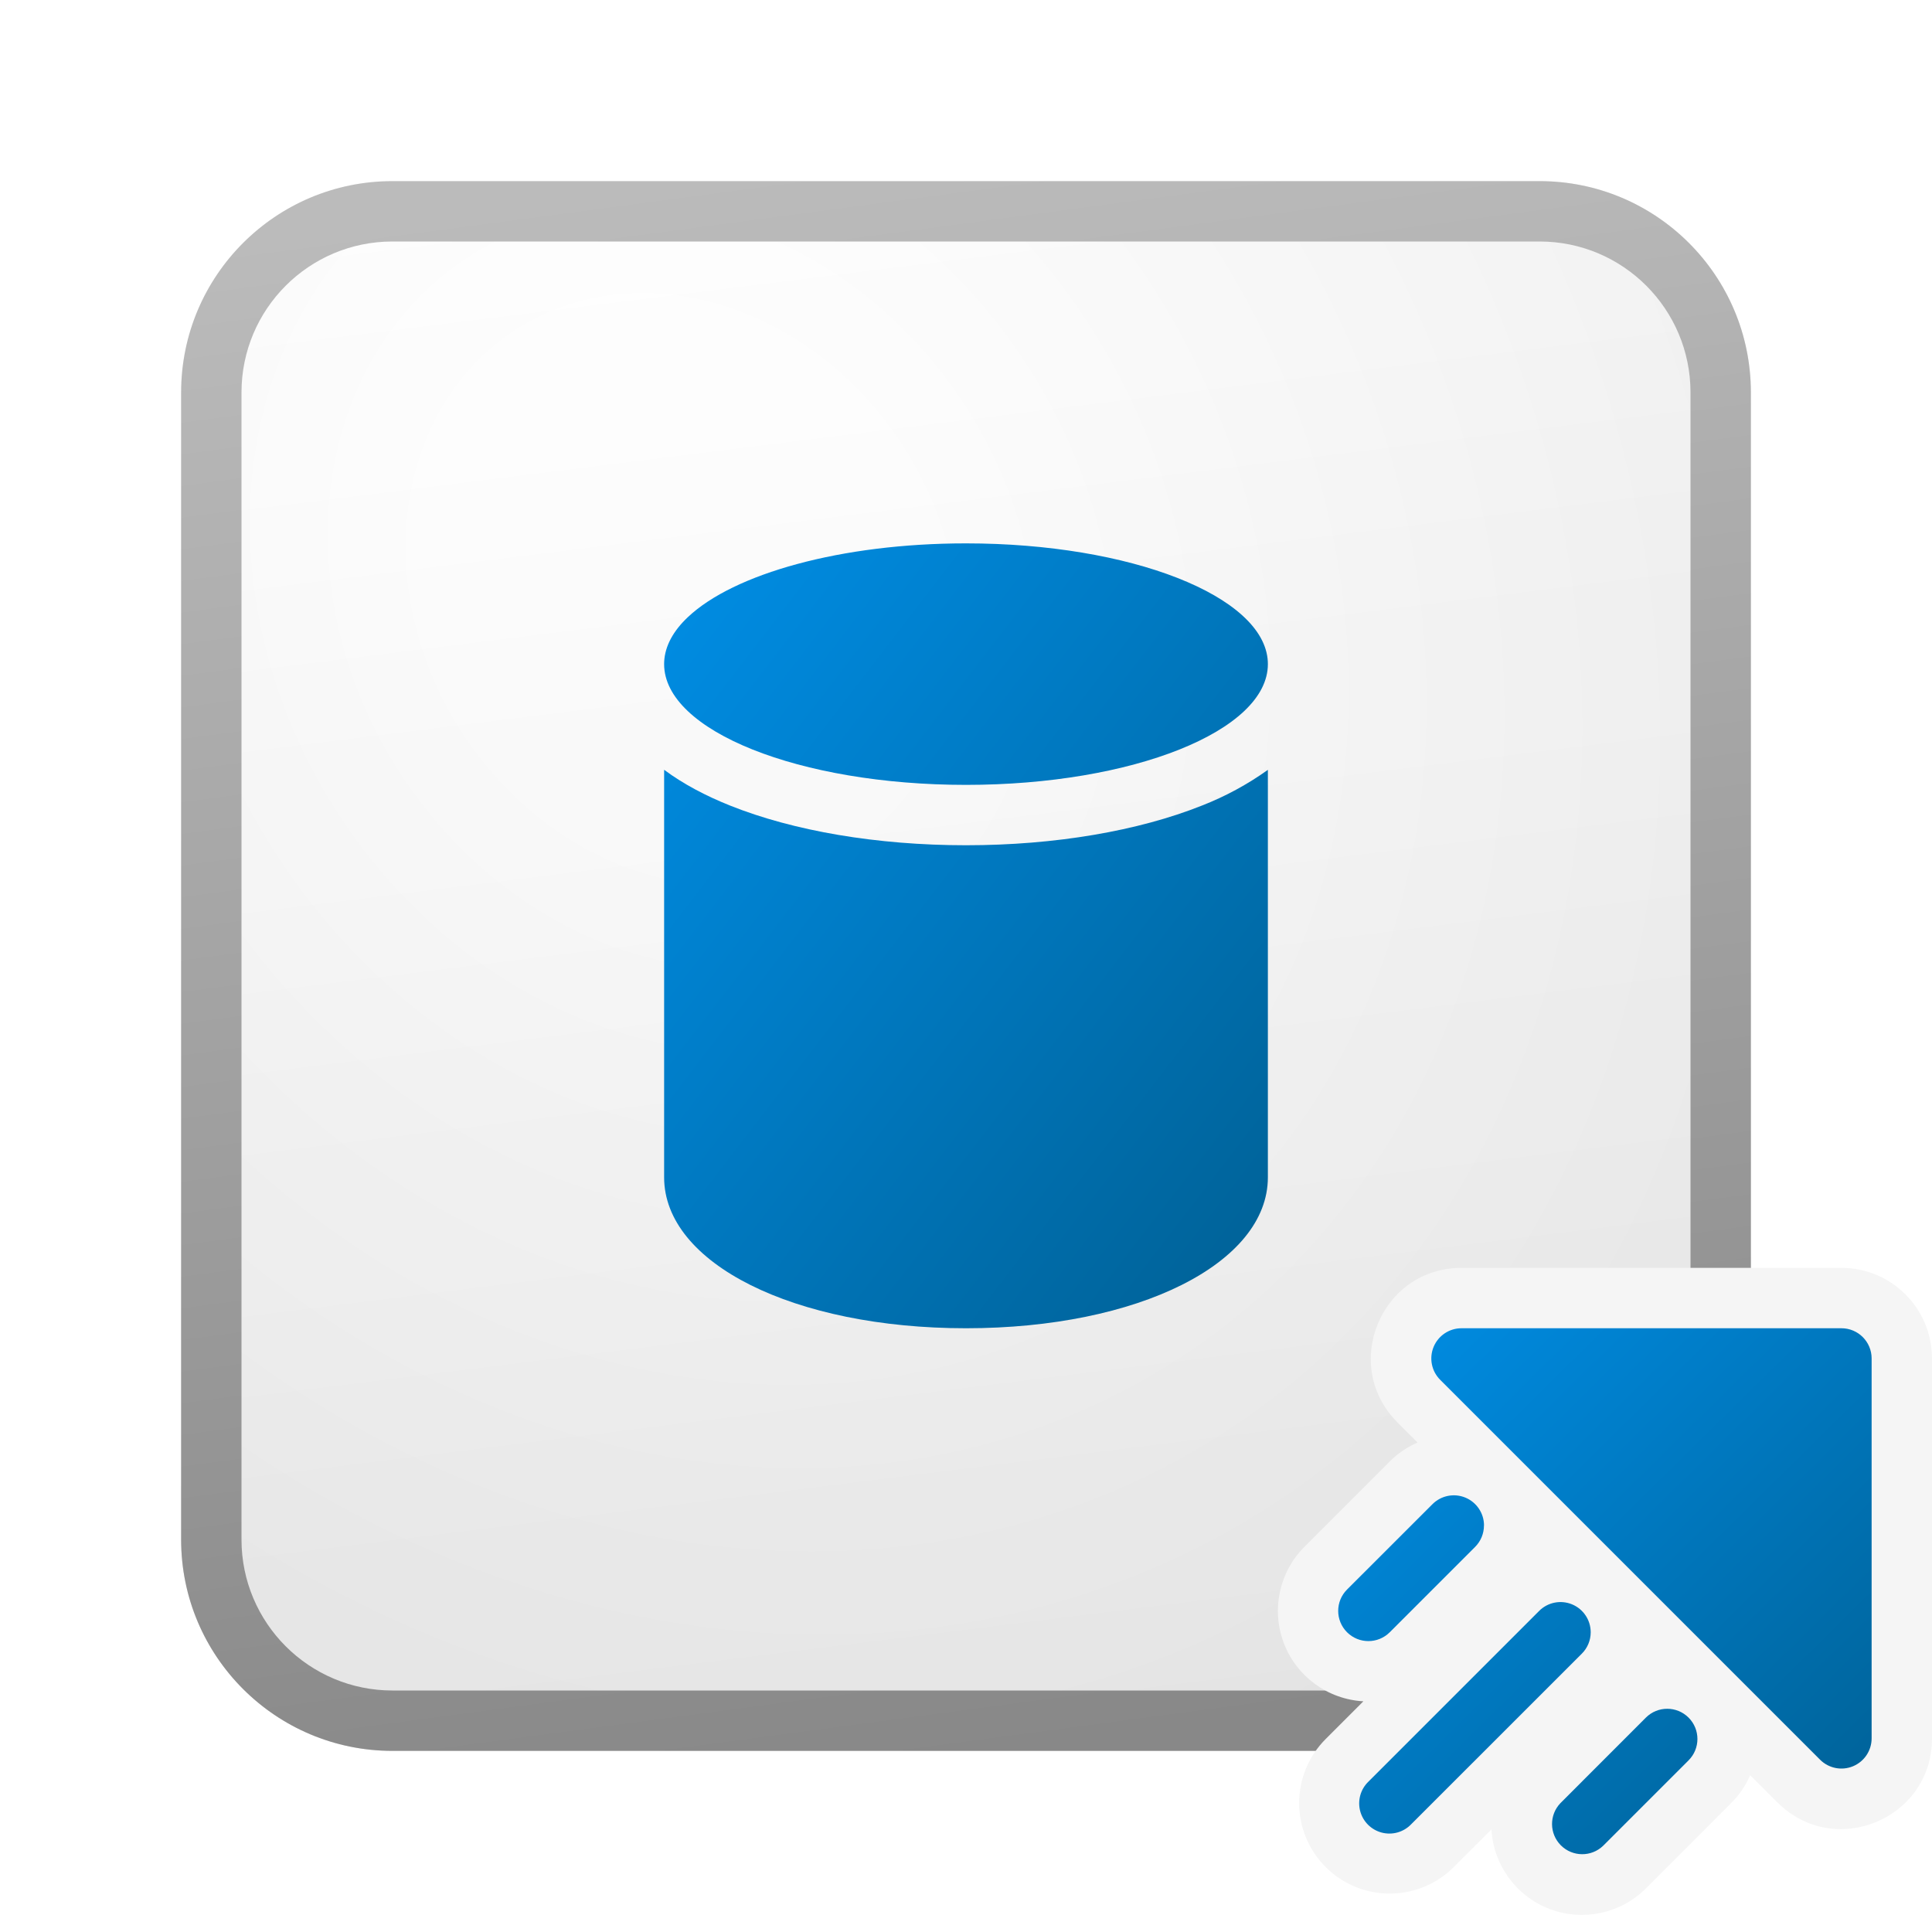
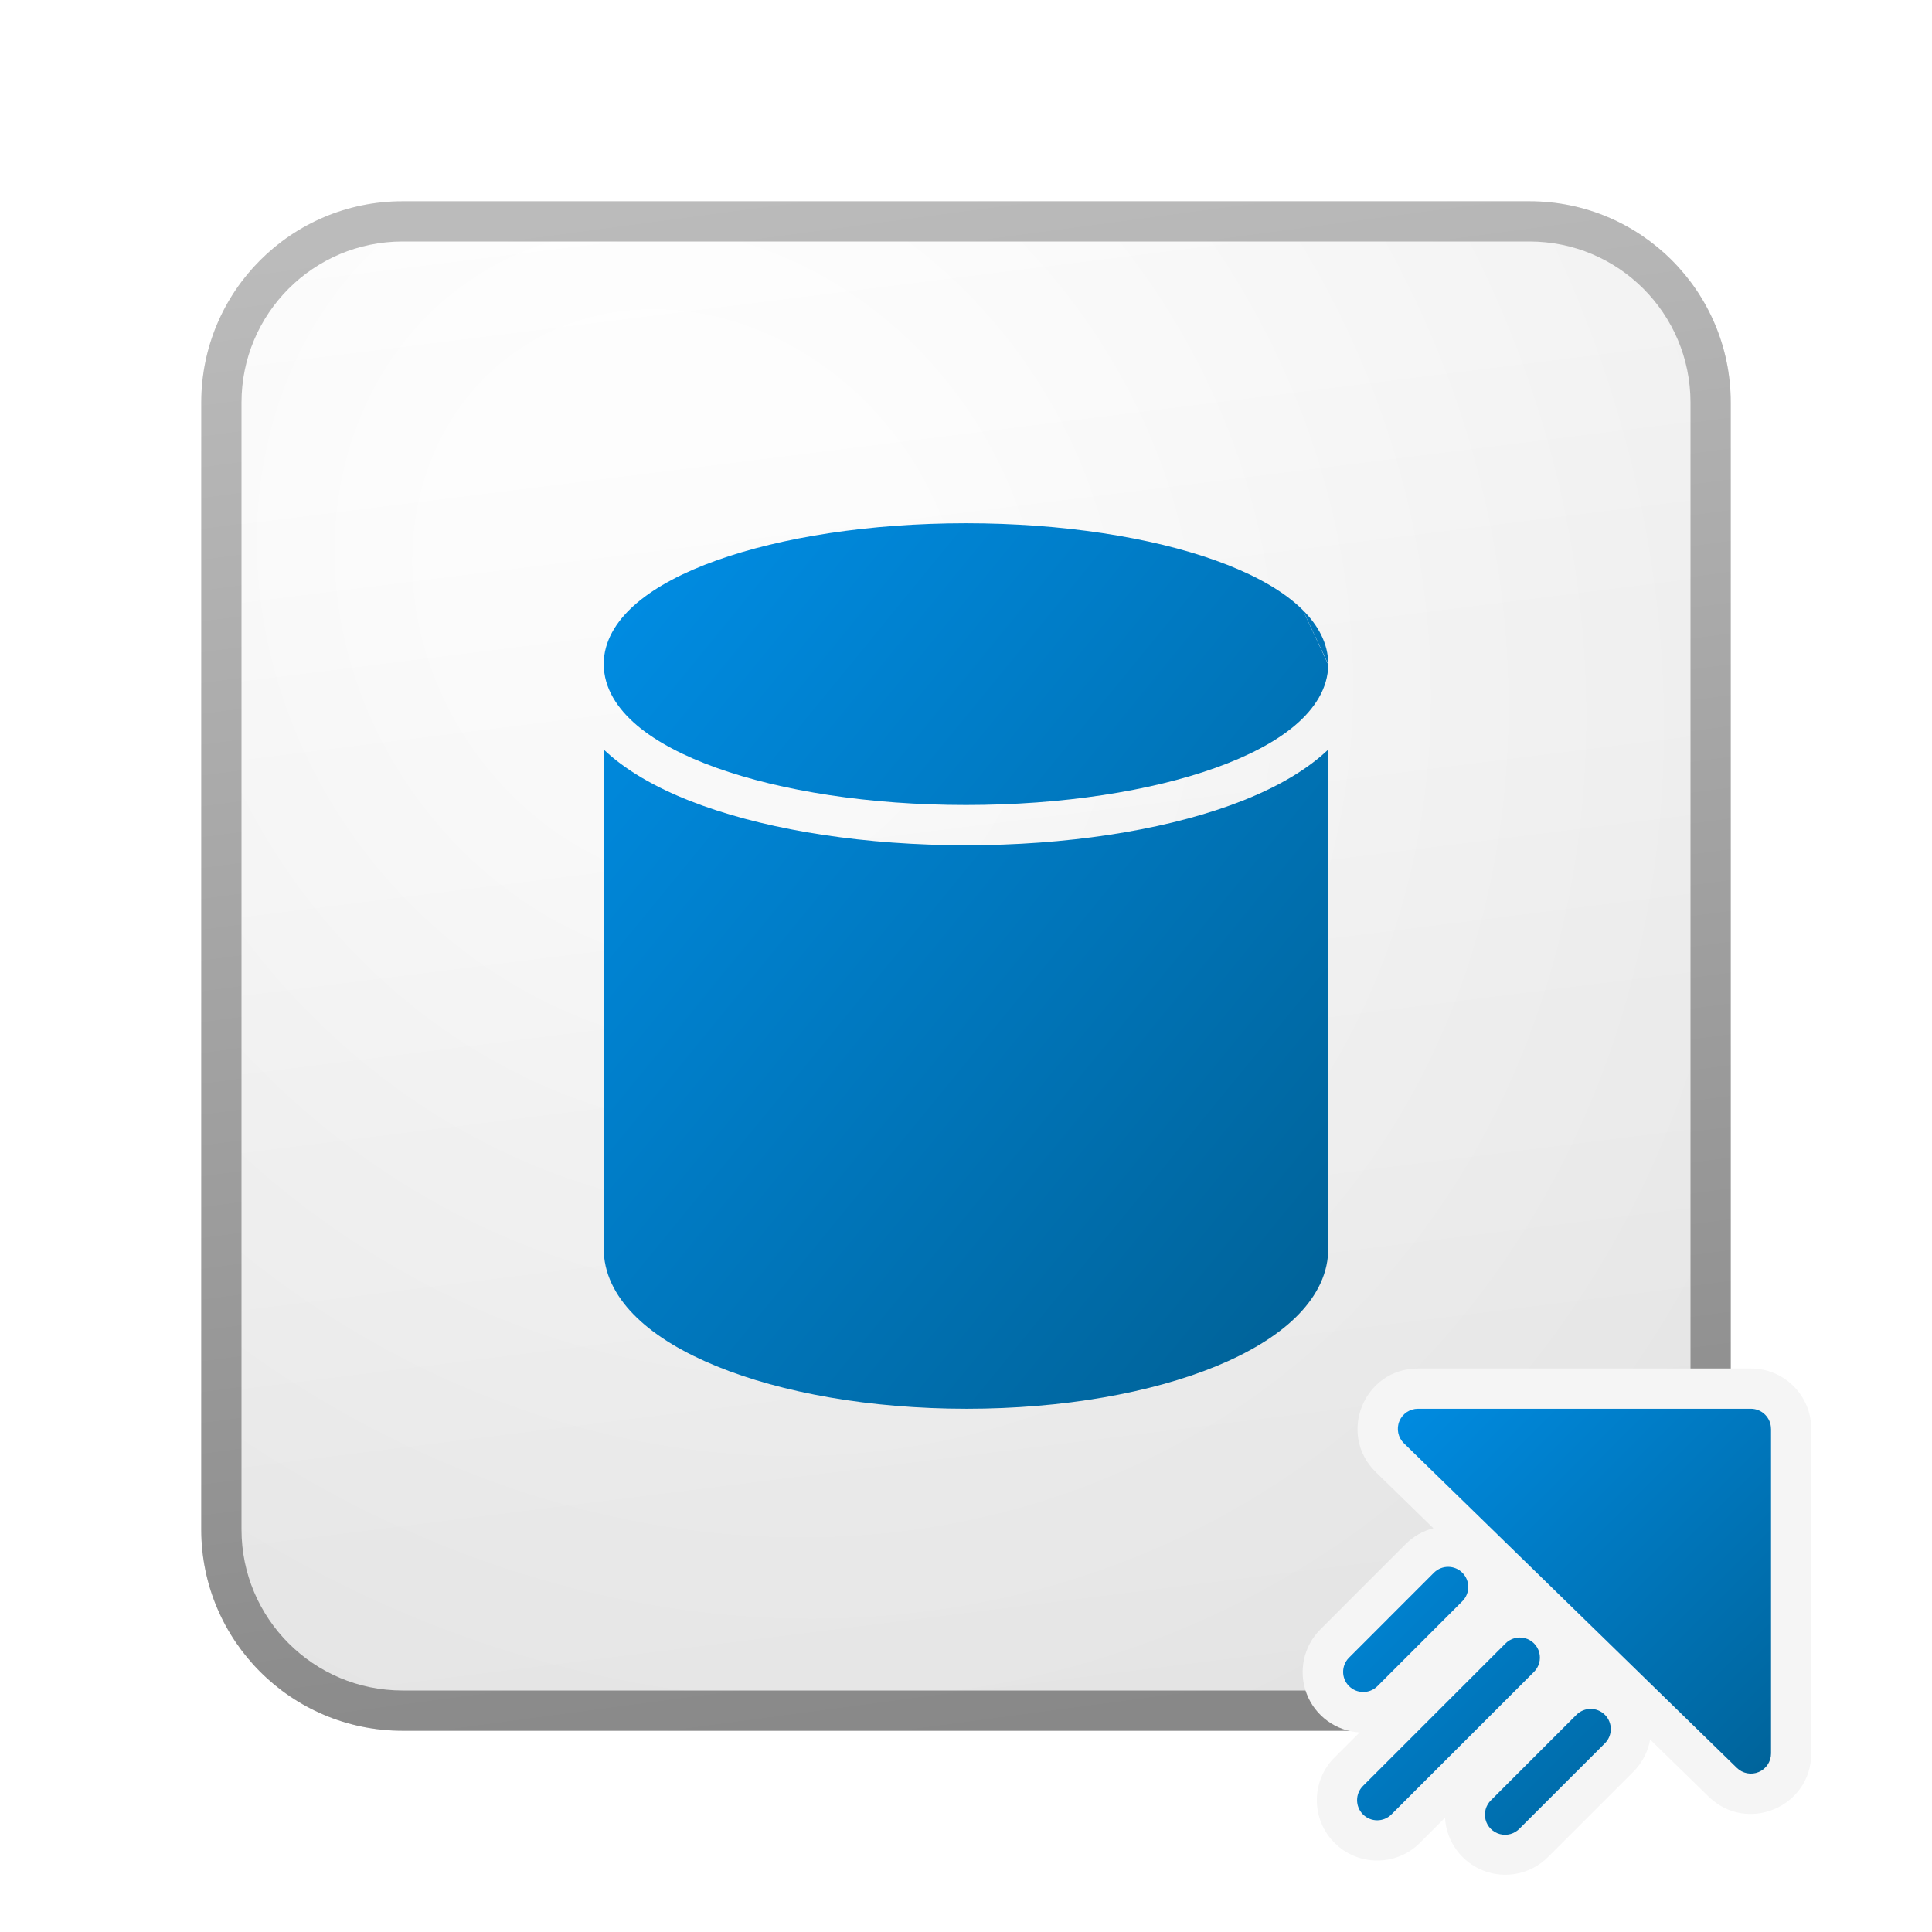
- <svg xmlns="http://www.w3.org/2000/svg" width="32" height="32" fill="currentColor">
-   <path fill="url(#ibc0df0-a)" d="M3 6.5A3.5 3.5 0 0 1 6.5 3h19A3.5 3.5 0 0 1 29 6.5v19a3.5 3.5 0 0 1-3.5 3.5h-19A3.5 3.5 0 0 1 3 25.5z" />
-   <path fill="url(#ibc0df0-b)" fill-opacity=".2" d="M3 6.5A3.5 3.5 0 0 1 6.5 3h19A3.5 3.5 0 0 1 29 6.5v19a3.5 3.5 0 0 1-3.5 3.5h-19A3.5 3.5 0 0 1 3 25.5z" />
-   <path fill="url(#ibc0df0-c)" fill-rule="evenodd" d="M25.5 4h-19A2.5 2.5 0 0 0 4 6.5v19A2.5 2.5 0 0 0 6.5 28h19a2.5 2.5 0 0 0 2.5-2.5v-19A2.5 2.5 0 0 0 25.5 4m-19-1A3.5 3.5 0 0 0 3 6.5v19A3.5 3.5 0 0 0 6.5 29h19a3.5 3.5 0 0 0 3.5-3.5v-19A3.5 3.5 0 0 0 25.5 3z" clip-rule="evenodd" />
-   <path fill="url(#ibc0df0-d)" d="M16 14c1.475 0 2.857-.238 3.907-.657A5 5 0 0 0 21 12.751V19.5c0 1.425-2.149 2.5-5 2.5s-5-1.075-5-2.5v-6.75c.322.24.698.435 1.093.593 1.05.42 2.432.657 3.907.657" />
-   <path fill="url(#ibc0df0-e)" d="M11 11c0 1.105 2.239 2 5 2s5-.895 5-2l-.001-.043C20.942 9.872 18.726 9 16 9c-2.071 0-3.848.504-4.607 1.222-.24.226-.378.475-.392.735z" />
-   <path fill="#F5F5F5" fill-rule="evenodd" d="M21.518 29.864a1.5 1.5 0 0 0 2.561 1.06l.624-.623a1.5 1.5 0 0 0 2.558.977l1.414-1.415c.134-.133.24-.29.314-.46l.45.45c.945.946 2.561.276 2.561-1.06V22.5a1.5 1.5 0 0 0-1.5-1.5h-6.293c-1.336 0-2.005 1.616-1.06 2.56l.332.333c-.17.074-.327.18-.46.313l-1.414 1.415a1.5 1.5 0 0 0 .977 2.558l-.624.624a1.5 1.5 0 0 0-.44 1.06Z" clip-rule="evenodd" />
-   <path fill="url(#ibc0df0-f)" d="M31 22.5a.5.5 0 0 0-.5-.5h-6.293a.5.5 0 0 0-.353.854l6.293 6.293a.5.5 0 0 0 .853-.354z" />
-   <path fill="url(#ibc0df0-g)" d="M24.58 25.267a.5.5 0 0 0-.854-.353l-1.415 1.414a.5.5 0 1 0 .708.707l1.414-1.414a.5.5 0 0 0 .146-.354Z" />
-   <path fill="url(#ibc0df0-h)" d="M26.347 27.035a.5.5 0 0 0-.854-.353l-2.828 2.828a.5.5 0 1 0 .707.707L26.2 27.39a.5.5 0 0 0 .147-.354Z" />
-   <path fill="url(#ibc0df0-i)" d="M27.968 29.157a.5.5 0 0 0-.707-.708l-1.414 1.415a.5.5 0 0 0 .707.707z" />
+ <svg xmlns="http://www.w3.org/2000/svg" width="48" height="48" fill="currentColor">
+   <path fill="url(#if795b9-a)" d="M5 10a5 5 0 0 1 5-5h28a5 5 0 0 1 5 5v28a5 5 0 0 1-5 5H10a5 5 0 0 1-5-5z" />
+   <path fill="url(#if795b9-b)" fill-opacity=".2" d="M5 10a5 5 0 0 1 5-5h28a5 5 0 0 1 5 5v28a5 5 0 0 1-5 5H10a5 5 0 0 1-5-5z" />
+   <path fill="url(#if795b9-c)" fill-rule="evenodd" d="M38 6H10a4 4 0 0 0-4 4v28a4 4 0 0 0 4 4h28a4 4 0 0 0 4-4V10a4 4 0 0 0-4-4M10 5a5 5 0 0 0-5 5v28a5 5 0 0 0 5 5h28a5 5 0 0 0 5-5V10a5 5 0 0 0-5-5z" clip-rule="evenodd" />
+   <path fill="url(#if795b9-d)" d="M32.367 15.155c.378.377.629.824.633 1.332v.013" />
+   <path fill="url(#if795b9-e)" d="M33 16.513c-.005.59-.342 1.099-.826 1.509-.489.414-1.17.767-1.973 1.054C28.593 19.652 26.4 20 24 20s-4.593-.348-6.201-.924c-.803-.288-1.484-.64-1.973-1.054-.487-.413-.826-.926-.826-1.522l.003-.101v-.01c.04-.549.366-1.024.823-1.411.489-.414 1.17-.767 1.973-1.054C19.407 13.348 21.6 13 24 13s4.593.348 6.201.924c.803.287 1.484.64 1.973 1.054q.101.085.193.177" />
+   <path fill="url(#if795b9-f)" d="M32.82 18.785q.09-.077.18-.161v12.48h-.002c-.024.623-.342 1.173-.813 1.631-.488.475-1.17.88-1.973 1.21-1.607.659-3.796 1.055-6.196 1.055s-4.597-.396-6.212-1.056c-.806-.329-1.492-.733-1.983-1.208-.47-.453-.79-.999-.819-1.616H15V18.624q.09.084.18.161c.614.52 1.416.923 2.282 1.233 1.742.624 4.054.982 6.538.982s4.796-.358 6.538-.982c.866-.31 1.668-.713 2.282-1.233" />
+   <path fill="#F5F5F5" fill-rule="evenodd" d="M33.156 43.664a1.5 1.5 0 1 0 2.121 2.122l.624-.624a1.5 1.5 0 0 0 2.558.977l2.121-2.12c.227-.227.366-.508.417-.8l1.456 1.42c.95.926 2.547.253 2.547-1.075V35.5a1.5 1.5 0 0 0-1.5-1.5h-8.27c-1.346 0-2.011 1.635-1.048 2.574l1.43 1.395a1.5 1.5 0 0 0-.688.392l-2.121 2.122a1.5 1.5 0 0 0 .976 2.558z" clip-rule="evenodd" />
+   <path fill="url(#if795b9-g)" d="M44 35.5a.5.5 0 0 0-.5-.5h-8.27a.5.5 0 0 0-.35.858l8.271 8.064a.5.5 0 0 0 .85-.358V35.5Z" />
+   <path fill="url(#if795b9-h)" d="M38.106 41.543a.5.5 0 1 0-.707-.707l-3.536 3.535a.5.5 0 1 0 .707.708z" />
+   <path fill="url(#if795b9-i)" d="m33.51 41.19 2.121-2.122a.5.5 0 0 1 .707.707l-2.121 2.122a.5.5 0 0 1-.707-.707" />
+   <path fill="url(#if795b9-j)" d="m39.166 42.604-2.121 2.121a.5.5 0 1 0 .707.707l2.121-2.12a.5.5 0 1 0-.707-.708" />
  <defs>
-     <linearGradient id="ibc0df0-a" x1="10.222" x2="13.511" y1="3" y2="29.311" gradientUnits="userSpaceOnUse">
+     <linearGradient id="if795b9-a" x1="15.556" x2="20.362" y1="5" y2="43.455" gradientUnits="userSpaceOnUse">
      <stop stop-color="#fff" />
      <stop offset="1" stop-color="#EBEBEB" />
    </linearGradient>
-     <linearGradient id="ibc0df0-c" x1="11.396" x2="14.897" y1="3" y2="29.256" gradientUnits="userSpaceOnUse">
+     <linearGradient id="if795b9-c" x1="17.271" x2="22.387" y1="5" y2="43.373" gradientUnits="userSpaceOnUse">
      <stop stop-color="#BBB" />
      <stop offset="1" stop-color="#888" />
    </linearGradient>
-     <linearGradient id="ibc0df0-d" x1="11" x2="23.565" y1="9" y2="18.665" gradientUnits="userSpaceOnUse">
+     <linearGradient id="if795b9-d" x1="15" x2="36.564" y1="13" y2="30.644" gradientUnits="userSpaceOnUse">
      <stop stop-color="#008EE6" />
      <stop offset="1" stop-color="#006094" />
    </linearGradient>
-     <linearGradient id="ibc0df0-e" x1="11" x2="23.565" y1="9" y2="18.665" gradientUnits="userSpaceOnUse">
+     <linearGradient id="if795b9-e" x1="15" x2="36.564" y1="13" y2="30.644" gradientUnits="userSpaceOnUse">
      <stop stop-color="#008EE6" />
      <stop offset="1" stop-color="#006094" />
    </linearGradient>
-     <linearGradient id="ibc0df0-f" x1="22.165" x2="30.881" y1="22" y2="30.834" gradientUnits="userSpaceOnUse">
+     <linearGradient id="if795b9-f" x1="15" x2="36.564" y1="13" y2="30.644" gradientUnits="userSpaceOnUse">
      <stop stop-color="#008EE6" />
      <stop offset="1" stop-color="#006094" />
    </linearGradient>
-     <linearGradient id="ibc0df0-g" x1="22.165" x2="30.881" y1="22" y2="30.834" gradientUnits="userSpaceOnUse">
+     <linearGradient id="if795b9-g" x1="33.363" x2="43.942" y1="35" y2="45.637" gradientUnits="userSpaceOnUse">
      <stop stop-color="#008EE6" />
      <stop offset="1" stop-color="#006094" />
    </linearGradient>
-     <linearGradient id="ibc0df0-h" x1="22.165" x2="30.881" y1="22" y2="30.834" gradientUnits="userSpaceOnUse">
+     <linearGradient id="if795b9-h" x1="33.363" x2="43.942" y1="35" y2="45.637" gradientUnits="userSpaceOnUse">
      <stop stop-color="#008EE6" />
      <stop offset="1" stop-color="#006094" />
    </linearGradient>
-     <linearGradient id="ibc0df0-i" x1="22.165" x2="30.881" y1="22" y2="30.834" gradientUnits="userSpaceOnUse">
+     <linearGradient id="if795b9-i" x1="33.363" x2="43.942" y1="35" y2="45.637" gradientUnits="userSpaceOnUse">
      <stop stop-color="#008EE6" />
      <stop offset="1" stop-color="#006094" />
    </linearGradient>
-     <radialGradient id="ibc0df0-b" cx="0" cy="0" r="1" gradientTransform="matrix(13.7222 20.58336 -17.81255 11.875 11.306 9.771)" gradientUnits="userSpaceOnUse">
+     <linearGradient id="if795b9-j" x1="33.363" x2="43.942" y1="35" y2="45.637" gradientUnits="userSpaceOnUse">
+       <stop stop-color="#008EE6" />
+       <stop offset="1" stop-color="#006094" />
+     </linearGradient>
+     <radialGradient id="if795b9-b" cx="0" cy="0" r="1" gradientTransform="rotate(56.31 -5.347 23.46)scale(36.1557 31.2886)" gradientUnits="userSpaceOnUse">
      <stop offset=".177" stop-color="#fff" />
      <stop offset="1" stop-color="#B8B8B8" />
    </radialGradient>
  </defs>
</svg>
